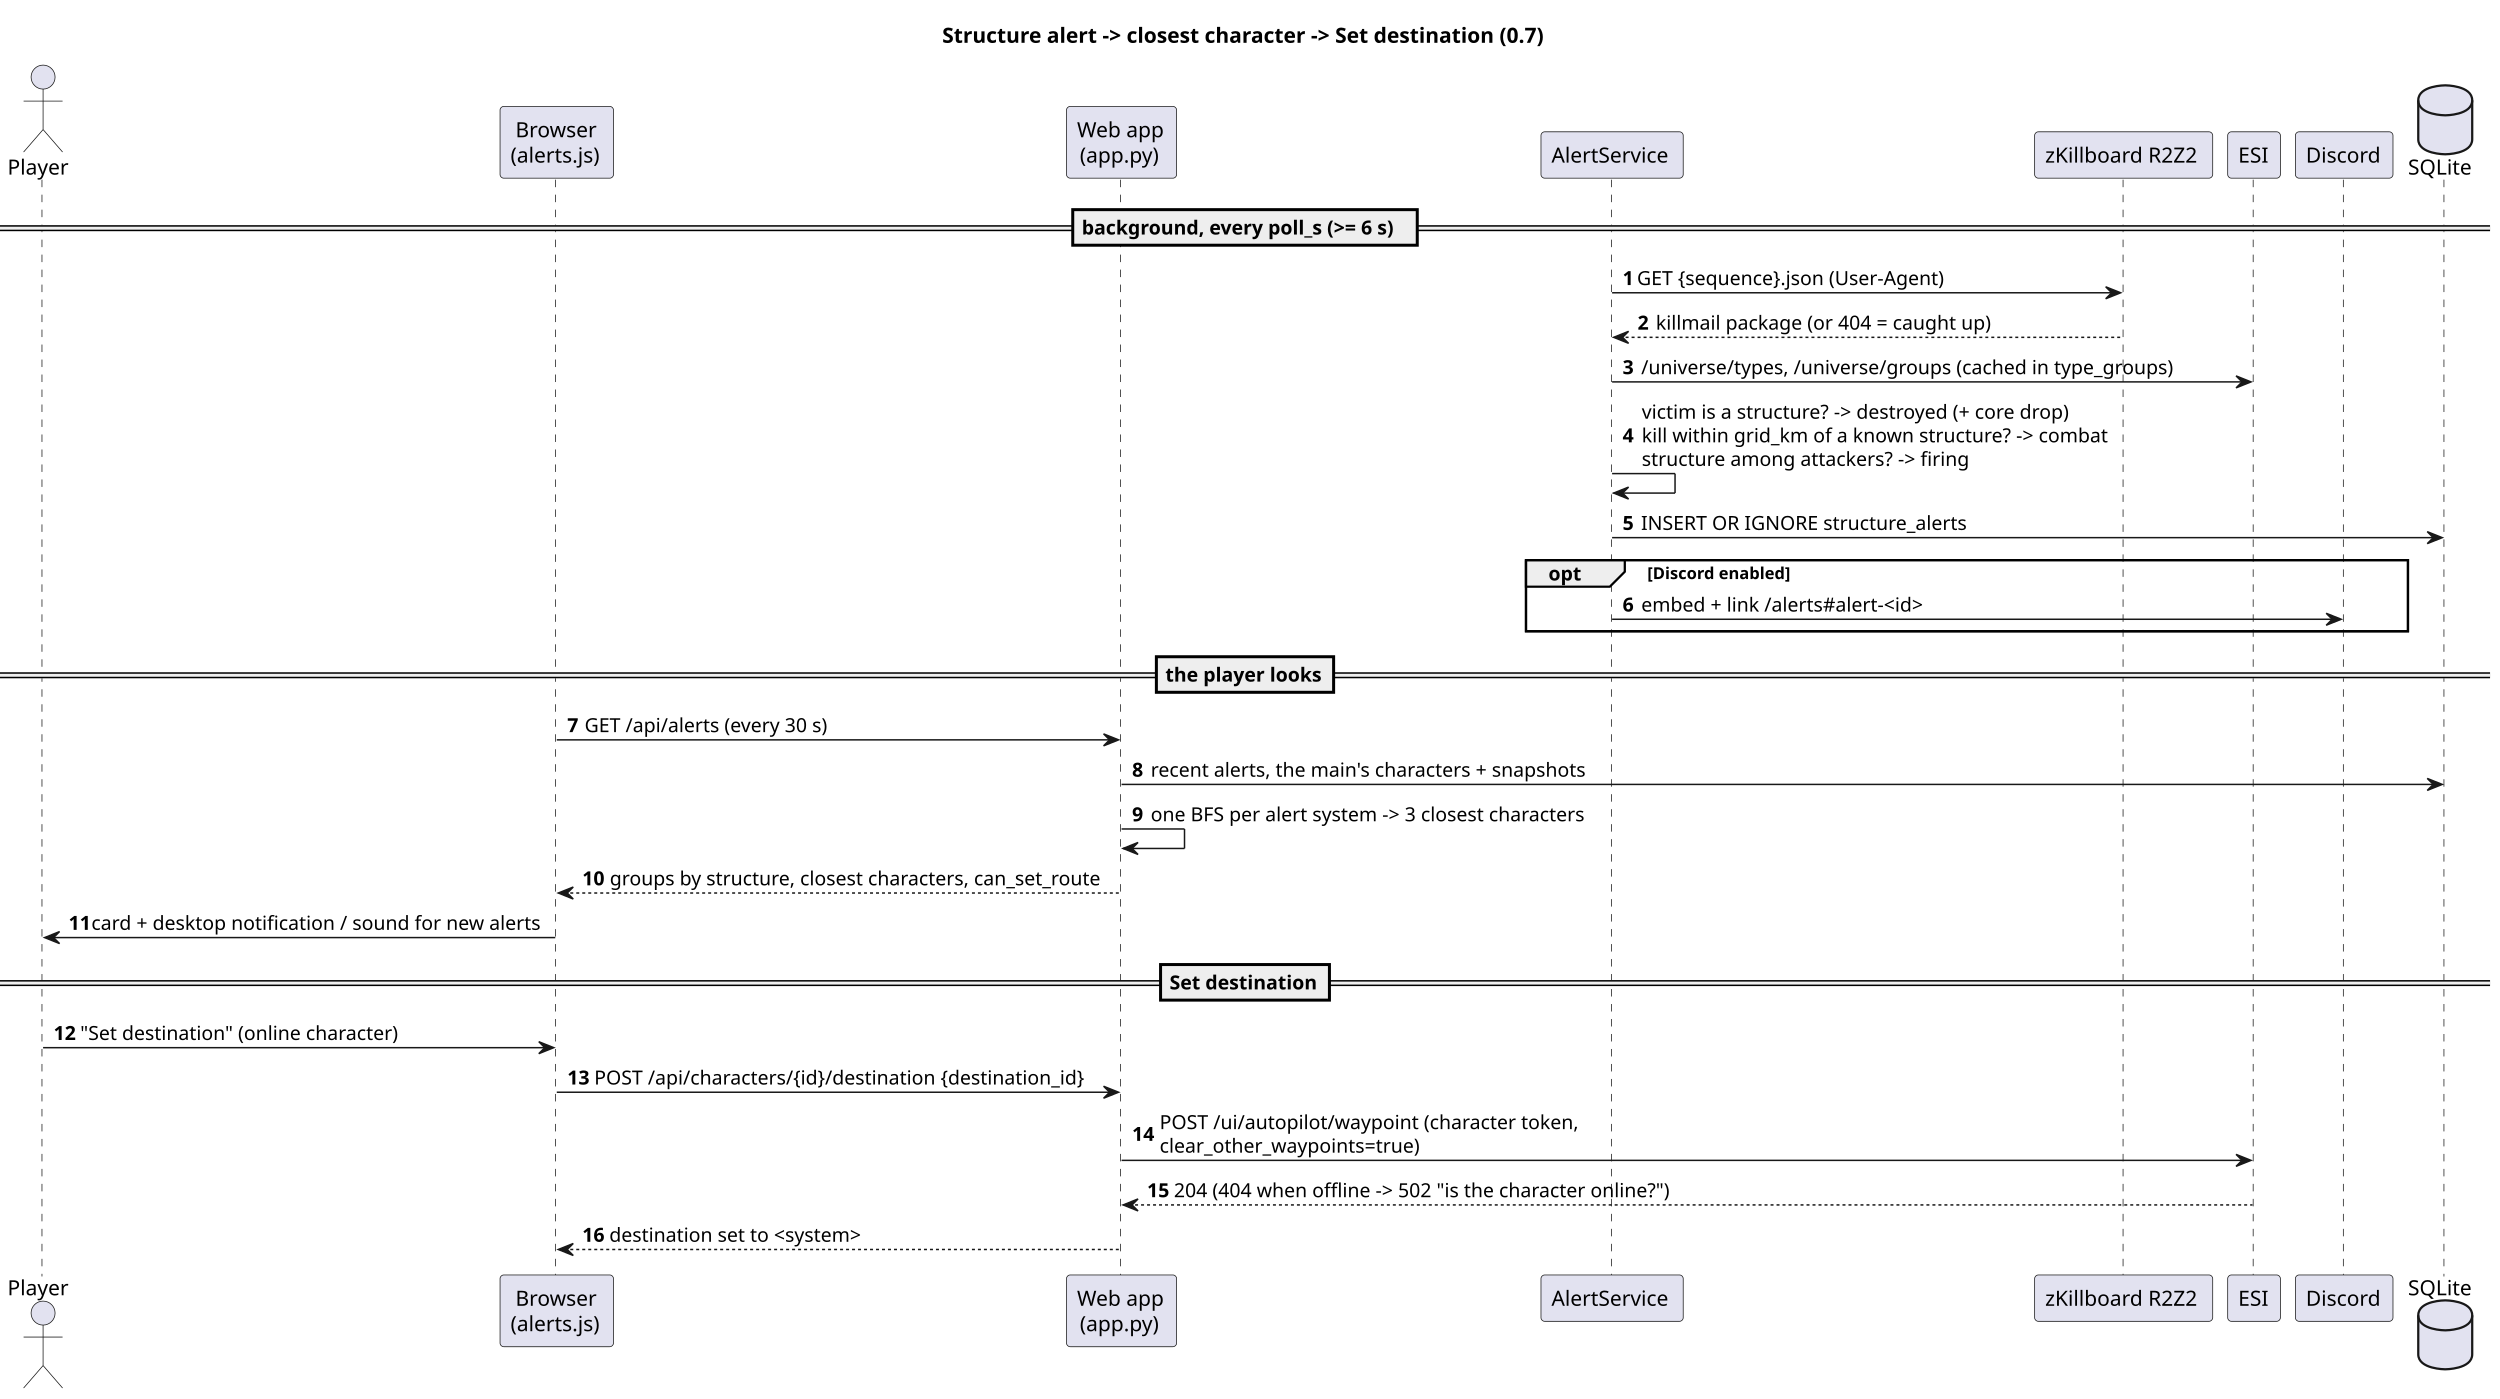
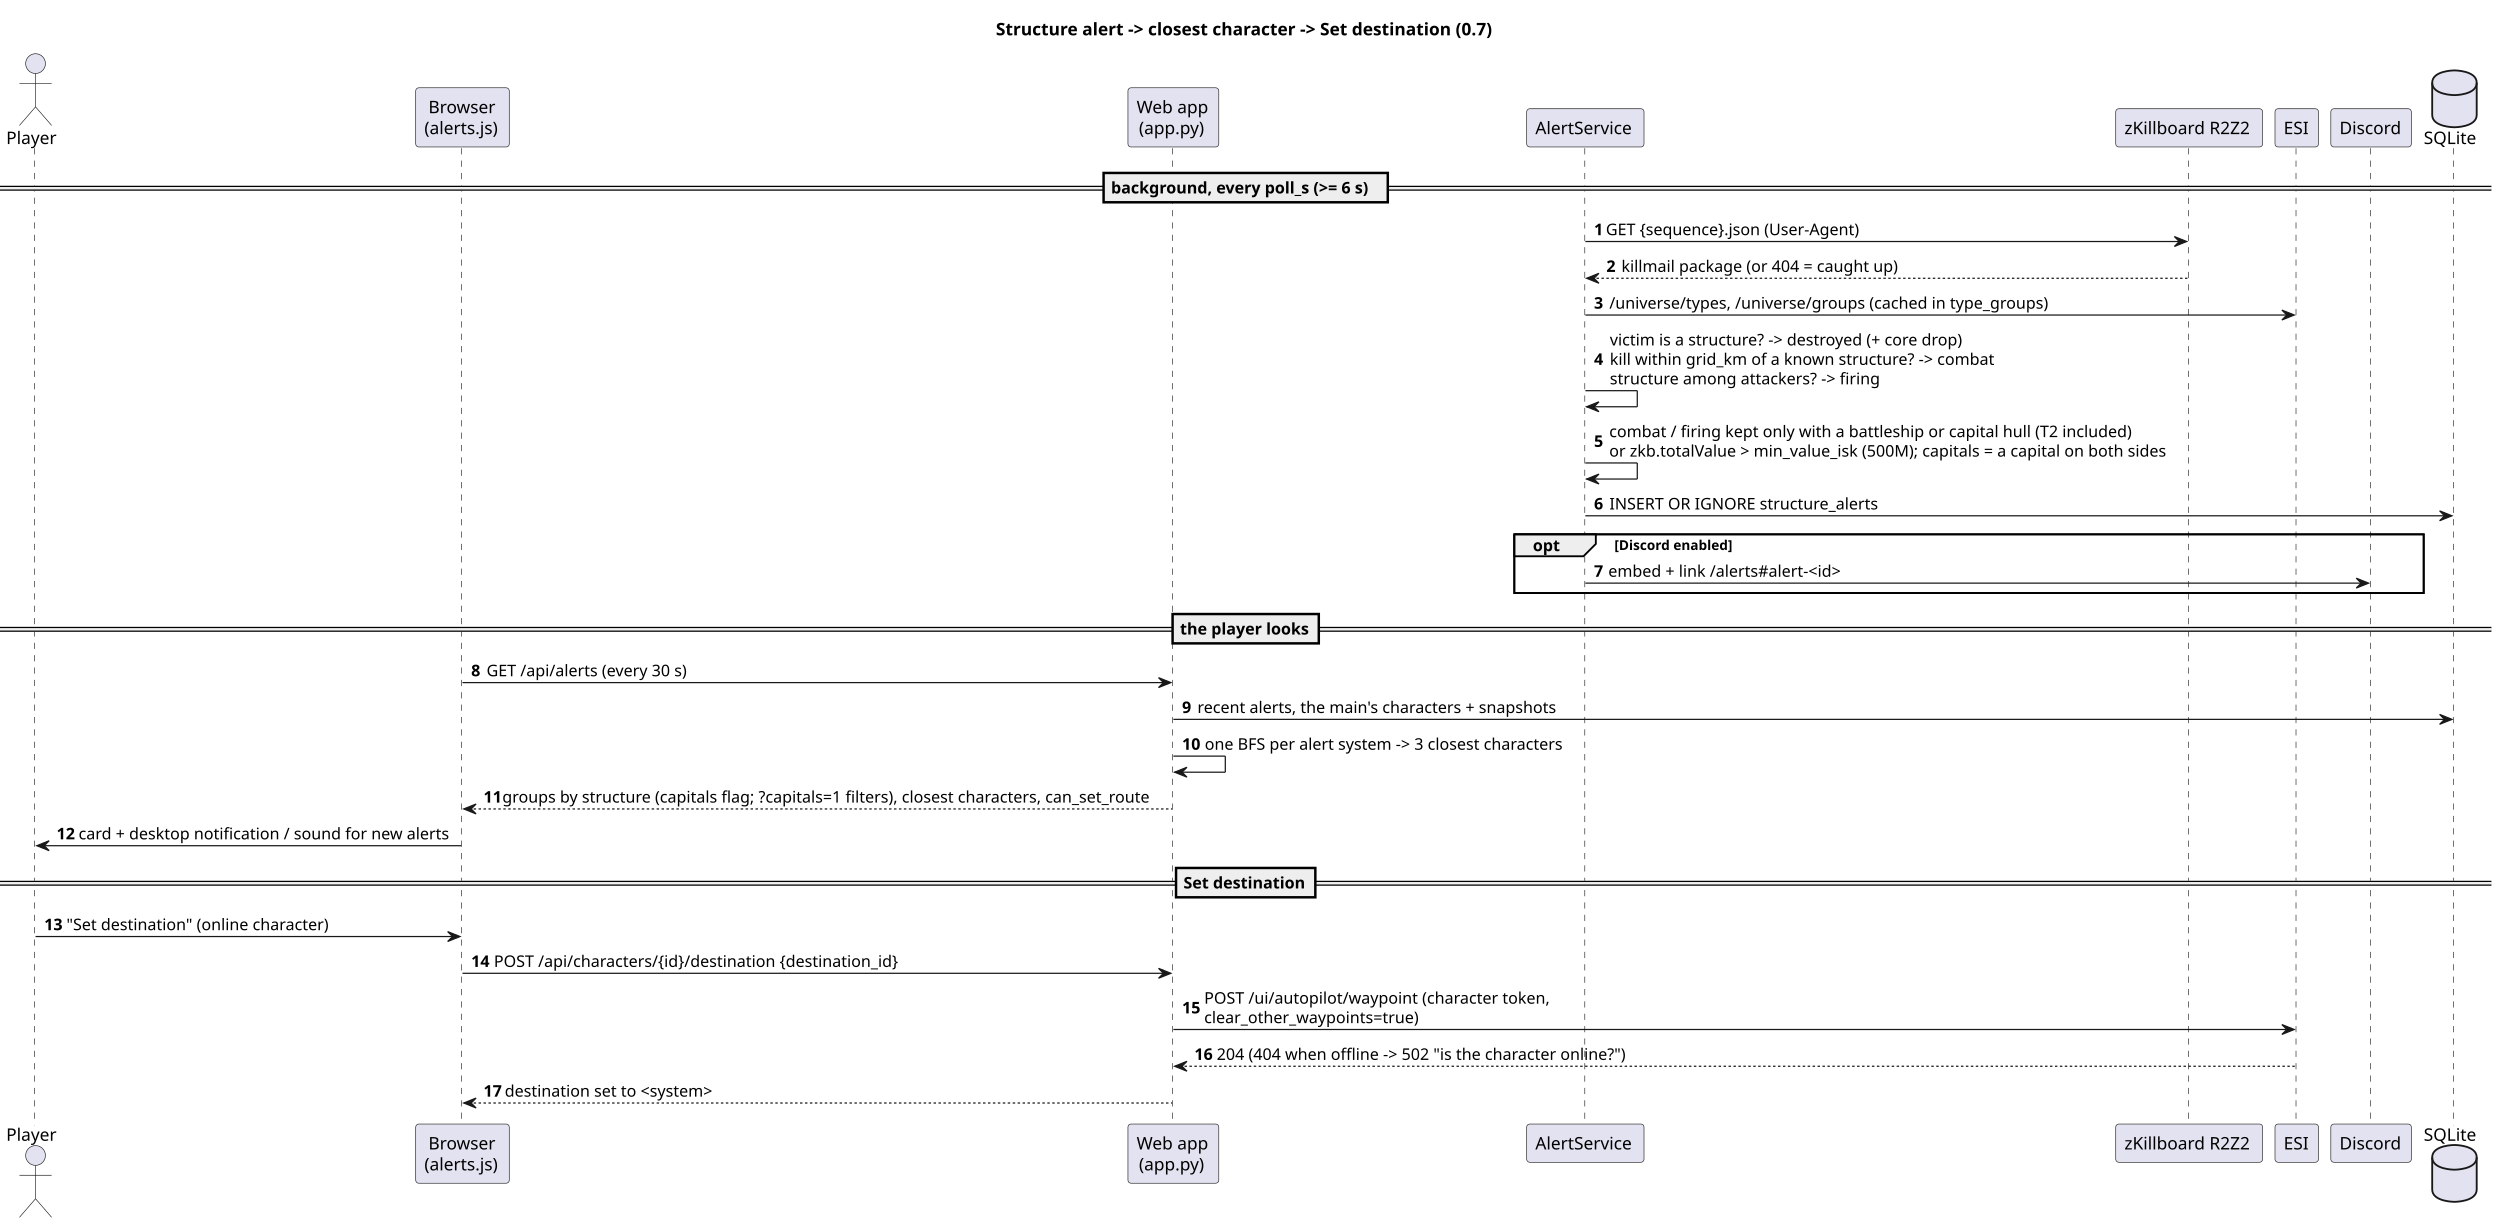
- <svg xmlns="http://www.w3.org/2000/svg" contentStyleType="text/css" height="933px" preserveAspectRatio="none" style="width:1668px;height:933px;background:#FFFFFF;" version="1.1" viewBox="0 0 1668 933" width="1668px" zoomAndPan="magnify">
+ <svg xmlns="http://www.w3.org/2000/svg" contentStyleType="text/css" height="991px" preserveAspectRatio="none" style="width:2022px;height:991px;background:#FFFFFF;" version="1.1" viewBox="0 0 2022 991" width="2022px" zoomAndPan="magnify">
  <defs />
  <g>
-     <text fill="#000000" font-family="sans-serif" font-size="14" font-weight="bold" lengthAdjust="spacing" textLength="403.067" x="628.631" y="28.562">Structure alert -&gt; closest character -&gt; Set destination (0.7)</text>
-     <rect fill="none" height="47.459" style="stroke:#000000;stroke-width:1.5;" width="588.453" x="1018.141" y="373.715" />
-     <line style="stroke:#181818;stroke-width:0.5;stroke-dasharray:5.0,5.0;" x1="28" x2="28" y1="119.879" y2="851.657" />
-     <line style="stroke:#181818;stroke-width:0.5;stroke-dasharray:5.0,5.0;" x1="370.636" x2="370.636" y1="119.879" y2="851.657" />
-     <line style="stroke:#181818;stroke-width:0.5;stroke-dasharray:5.0,5.0;" x1="747.569" x2="747.569" y1="119.879" y2="851.657" />
-     <line style="stroke:#181818;stroke-width:0.5;stroke-dasharray:5.0,5.0;" x1="1075.141" x2="1075.141" y1="119.879" y2="851.657" />
-     <line style="stroke:#181818;stroke-width:0.5;stroke-dasharray:5.0,5.0;" x1="1416.509" x2="1416.509" y1="119.879" y2="851.657" />
-     <line style="stroke:#181818;stroke-width:0.5;stroke-dasharray:5.0,5.0;" x1="1503.317" x2="1503.317" y1="119.879" y2="851.657" />
-     <line style="stroke:#181818;stroke-width:0.5;stroke-dasharray:5.0,5.0;" x1="1563.475" x2="1563.475" y1="119.879" y2="851.657" />
-     <line style="stroke:#181818;stroke-width:0.5;stroke-dasharray:5.0,5.0;" x1="1630.594" x2="1630.594" y1="119.879" y2="851.657" />
+     <text fill="#000000" font-family="sans-serif" font-size="14" font-weight="bold" lengthAdjust="spacing" textLength="403.067" x="805.48" y="28.562">Structure alert -&gt; closest character -&gt; Set destination (0.7)</text>
+     <rect fill="none" height="47.459" style="stroke:#000000;stroke-width:1.5;" width="735.509" x="1224.782" y="432.174" />
+     <line style="stroke:#181818;stroke-width:0.5;stroke-dasharray:5.0,5.0;" x1="28" x2="28" y1="119.879" y2="910.116" />
+     <line style="stroke:#181818;stroke-width:0.5;stroke-dasharray:5.0,5.0;" x1="373.22" x2="373.22" y1="119.879" y2="910.116" />
+     <line style="stroke:#181818;stroke-width:0.5;stroke-dasharray:5.0,5.0;" x1="948.282" x2="948.282" y1="119.879" y2="910.116" />
+     <line style="stroke:#181818;stroke-width:0.5;stroke-dasharray:5.0,5.0;" x1="1281.782" x2="1281.782" y1="119.879" y2="910.116" />
+     <line style="stroke:#181818;stroke-width:0.5;stroke-dasharray:5.0,5.0;" x1="1770.207" x2="1770.207" y1="119.879" y2="910.116" />
+     <line style="stroke:#181818;stroke-width:0.5;stroke-dasharray:5.0,5.0;" x1="1857.015" x2="1857.015" y1="119.879" y2="910.116" />
+     <line style="stroke:#181818;stroke-width:0.5;stroke-dasharray:5.0,5.0;" x1="1917.172" x2="1917.172" y1="119.879" y2="910.116" />
+     <line style="stroke:#181818;stroke-width:0.5;stroke-dasharray:5.0,5.0;" x1="1984.292" x2="1984.292" y1="119.879" y2="910.116" />
    <text fill="#000000" font-family="sans-serif" font-size="14" lengthAdjust="spacing" textLength="41.494" x="5" y="116.502">Player</text>
    <ellipse cx="28.747" cy="51.44" fill="#E2E2F0" rx="8" ry="8" style="stroke:#181818;stroke-width:0.5;" />
    <path d="M28.747,59.44 L28.747,86.439 M15.747,67.439 L41.747,67.439 M28.747,86.439 L15.747,101.439 M28.747,86.439 L41.747,101.439 " fill="none" style="stroke:#181818;stroke-width:0.5;" />
-     <text fill="#000000" font-family="sans-serif" font-size="14" lengthAdjust="spacing" textLength="41.494" x="5" y="864.22">Player</text>
-     <ellipse cx="28.747" cy="876.097" fill="#E2E2F0" rx="8" ry="8" style="stroke:#181818;stroke-width:0.5;" />
-     <path d="M28.747,884.097 L28.747,911.097 M15.747,892.097 L41.747,892.097 M28.747,911.097 L15.747,926.097 M28.747,911.097 L41.747,926.097 " fill="none" style="stroke:#181818;stroke-width:0.5;" />
-     <rect fill="#E2E2F0" height="47.879" rx="2.5" ry="2.5" style="stroke:#181818;stroke-width:0.5;" width="75.681" x="333.636" y="71" />
-     <text fill="#000000" font-family="sans-serif" font-size="14" lengthAdjust="spacing" textLength="55.105" x="343.924" y="91.562">Browser</text>
-     <text fill="#000000" font-family="sans-serif" font-size="14" lengthAdjust="spacing" textLength="61.681" x="340.636" y="108.502">(alerts.js)</text>
-     <rect fill="#E2E2F0" height="47.879" rx="2.5" ry="2.5" style="stroke:#181818;stroke-width:0.5;" width="75.681" x="333.636" y="850.657" />
-     <text fill="#000000" font-family="sans-serif" font-size="14" lengthAdjust="spacing" textLength="55.105" x="343.924" y="871.22">Browser</text>
-     <text fill="#000000" font-family="sans-serif" font-size="14" lengthAdjust="spacing" textLength="61.681" x="340.636" y="888.159">(alerts.js)</text>
-     <rect fill="#E2E2F0" height="47.879" rx="2.5" ry="2.5" style="stroke:#181818;stroke-width:0.5;" width="73.473" x="711.569" y="71" />
-     <text fill="#000000" font-family="sans-serif" font-size="14" lengthAdjust="spacing" textLength="59.473" x="718.569" y="91.562">Web app</text>
-     <text fill="#000000" font-family="sans-serif" font-size="14" lengthAdjust="spacing" textLength="55.692" x="720.46" y="108.502">(app.py)</text>
-     <rect fill="#E2E2F0" height="47.879" rx="2.5" ry="2.5" style="stroke:#181818;stroke-width:0.5;" width="73.473" x="711.569" y="850.657" />
-     <text fill="#000000" font-family="sans-serif" font-size="14" lengthAdjust="spacing" textLength="59.473" x="718.569" y="871.22">Web app</text>
-     <text fill="#000000" font-family="sans-serif" font-size="14" lengthAdjust="spacing" textLength="55.692" x="720.46" y="888.159">(app.py)</text>
-     <rect fill="#E2E2F0" height="30.939" rx="2.5" ry="2.5" style="stroke:#181818;stroke-width:0.5;" width="94.897" x="1028.141" y="87.939" />
-     <text fill="#000000" font-family="sans-serif" font-size="14" lengthAdjust="spacing" textLength="80.897" x="1035.141" y="108.502">AlertService</text>
-     <rect fill="#E2E2F0" height="30.939" rx="2.5" ry="2.5" style="stroke:#181818;stroke-width:0.5;" width="94.897" x="1028.141" y="850.657" />
-     <text fill="#000000" font-family="sans-serif" font-size="14" lengthAdjust="spacing" textLength="80.897" x="1035.141" y="871.22">AlertService</text>
-     <rect fill="#E2E2F0" height="30.939" rx="2.5" ry="2.5" style="stroke:#181818;stroke-width:0.5;" width="118.809" x="1357.509" y="87.939" />
-     <text fill="#000000" font-family="sans-serif" font-size="14" lengthAdjust="spacing" textLength="104.809" x="1364.509" y="108.502">zKillboard R2Z2</text>
-     <rect fill="#E2E2F0" height="30.939" rx="2.5" ry="2.5" style="stroke:#181818;stroke-width:0.5;" width="118.809" x="1357.509" y="850.657" />
-     <text fill="#000000" font-family="sans-serif" font-size="14" lengthAdjust="spacing" textLength="104.809" x="1364.509" y="871.22">zKillboard R2Z2</text>
-     <rect fill="#E2E2F0" height="30.939" rx="2.5" ry="2.5" style="stroke:#181818;stroke-width:0.5;" width="35.157" x="1486.317" y="87.939" />
-     <text fill="#000000" font-family="sans-serif" font-size="14" lengthAdjust="spacing" textLength="21.157" x="1493.317" y="108.502">ESI</text>
-     <rect fill="#E2E2F0" height="30.939" rx="2.5" ry="2.5" style="stroke:#181818;stroke-width:0.5;" width="35.157" x="1486.317" y="850.657" />
-     <text fill="#000000" font-family="sans-serif" font-size="14" lengthAdjust="spacing" textLength="21.157" x="1493.317" y="871.22">ESI</text>
-     <rect fill="#E2E2F0" height="30.939" rx="2.5" ry="2.5" style="stroke:#181818;stroke-width:0.5;" width="65.119" x="1531.475" y="87.939" />
-     <text fill="#000000" font-family="sans-serif" font-size="14" lengthAdjust="spacing" textLength="51.119" x="1538.475" y="108.502">Discord</text>
-     <rect fill="#E2E2F0" height="30.939" rx="2.5" ry="2.5" style="stroke:#181818;stroke-width:0.5;" width="65.119" x="1531.475" y="850.657" />
-     <text fill="#000000" font-family="sans-serif" font-size="14" lengthAdjust="spacing" textLength="51.119" x="1538.475" y="871.22">Discord</text>
-     <text fill="#000000" font-family="sans-serif" font-size="14" lengthAdjust="spacing" textLength="43.736" x="1606.594" y="116.502">SQLite</text>
-     <path d="M1613.462,66.939 C1613.462,56.94 1631.462,56.94 1631.462,56.94 C1631.462,56.94 1649.462,56.94 1649.462,66.939 L1649.462,92.939 C1649.462,102.939 1631.462,102.939 1631.462,102.939 C1631.462,102.939 1613.462,102.939 1613.462,92.939 L1613.462,66.939 " fill="#E2E2F0" style="stroke:#181818;stroke-width:1.5;" />
-     <path d="M1613.462,66.939 C1613.462,76.939 1631.462,76.939 1631.462,76.939 C1631.462,76.939 1649.462,76.939 1649.462,66.939 " fill="none" style="stroke:#181818;stroke-width:1.5;" />
-     <text fill="#000000" font-family="sans-serif" font-size="14" lengthAdjust="spacing" textLength="43.736" x="1606.594" y="864.22">SQLite</text>
-     <path d="M1613.462,877.597 C1613.462,867.597 1631.462,867.597 1631.462,867.597 C1631.462,867.597 1649.462,867.597 1649.462,877.597 L1649.462,903.597 C1649.462,913.597 1631.462,913.597 1631.462,913.597 C1631.462,913.597 1613.462,913.597 1613.462,903.597 L1613.462,877.597 " fill="#E2E2F0" style="stroke:#181818;stroke-width:1.5;" />
-     <path d="M1613.462,877.597 C1613.462,887.597 1631.462,887.597 1631.462,887.597 C1631.462,887.597 1649.462,887.597 1649.462,877.597 " fill="none" style="stroke:#181818;stroke-width:1.5;" />
-     <rect fill="#EEEEEE" height="3" style="stroke:#EEEEEE;stroke-width:1.0;" width="1661.33" x="0" y="150.744" />
-     <line style="stroke:#000000;stroke-width:1.0;" x1="0" x2="1661.33" y1="150.744" y2="150.744" />
-     <line style="stroke:#000000;stroke-width:1.0;" x1="0" x2="1661.33" y1="153.744" y2="153.744" />
-     <rect fill="#EEEEEE" height="23.73" style="stroke:#000000;stroke-width:2.0;" width="229.865" x="715.733" y="139.879" />
-     <text fill="#000000" font-family="sans-serif" font-size="13" font-weight="bold" lengthAdjust="spacing" textLength="212.786" x="721.733" y="156.473">background, every poll_s (&gt;= 6 s)</text>
-     <polygon fill="#181818" points="1404.913,191.338,1414.913,195.338,1404.913,199.338,1408.913,195.338" style="stroke:#181818;stroke-width:1.0;" />
-     <line style="stroke:#181818;stroke-width:1.0;" x1="1075.589" x2="1410.913" y1="195.338" y2="195.338" />
-     <text fill="#000000" font-family="sans-serif" font-size="13" font-weight="bold" lengthAdjust="spacing" textLength="5.605" x="1082.589" y="190.202">1</text>
-     <text fill="#000000" font-family="sans-serif" font-size="13" lengthAdjust="spacing" textLength="214.811" x="1092.194" y="190.202">GET {sequence}.json (User-Agent)</text>
-     <polygon fill="#181818" points="1086.589,221.067,1076.589,225.067,1086.589,229.067,1082.589,225.067" style="stroke:#181818;stroke-width:1.0;" />
-     <line style="stroke:#181818;stroke-width:1.0;stroke-dasharray:2.0,2.0;" x1="1080.589" x2="1415.913" y1="225.067" y2="225.067" />
-     <text fill="#000000" font-family="sans-serif" font-size="13" font-weight="bold" lengthAdjust="spacing" textLength="8.188" x="1092.589" y="219.932">2</text>
-     <text fill="#000000" font-family="sans-serif" font-size="13" lengthAdjust="spacing" textLength="229.918" x="1104.777" y="219.932">killmail package (or 404 = caught up)</text>
-     <polygon fill="#181818" points="1491.896,250.797,1501.896,254.797,1491.896,258.797,1495.896,254.797" style="stroke:#181818;stroke-width:1.0;" />
-     <line style="stroke:#181818;stroke-width:1.0;" x1="1075.589" x2="1497.896" y1="254.797" y2="254.797" />
-     <text fill="#000000" font-family="sans-serif" font-size="13" font-weight="bold" lengthAdjust="spacing" textLength="8.392" x="1082.589" y="249.661">3</text>
-     <text fill="#000000" font-family="sans-serif" font-size="13" lengthAdjust="spacing" textLength="361.601" x="1094.98" y="249.661">/universe/types, /universe/groups (cached in type_groups)</text>
-     <line style="stroke:#181818;stroke-width:1.0;" x1="1075.589" x2="1117.589" y1="315.985" y2="315.985" />
-     <line style="stroke:#181818;stroke-width:1.0;" x1="1117.589" x2="1117.589" y1="315.985" y2="328.985" />
-     <line style="stroke:#181818;stroke-width:1.0;" x1="1076.589" x2="1117.589" y1="328.985" y2="328.985" />
-     <polygon fill="#181818" points="1086.589,324.985,1076.589,328.985,1086.589,332.985,1082.589,328.985" style="stroke:#181818;stroke-width:1.0;" />
-     <text fill="#000000" font-family="sans-serif" font-size="13" font-weight="bold" lengthAdjust="spacing" textLength="8.791" x="1082.589" y="295.12">4</text>
-     <text fill="#000000" font-family="sans-serif" font-size="13" lengthAdjust="spacing" textLength="296.569" x="1095.38" y="279.391">victim is a structure? -&gt; destroyed (+ core drop)</text>
-     <text fill="#000000" font-family="sans-serif" font-size="13" lengthAdjust="spacing" textLength="314.533" x="1095.38" y="295.12">kill within grid_km of a known structure? -&gt; combat</text>
-     <text fill="#000000" font-family="sans-serif" font-size="13" lengthAdjust="spacing" textLength="222.181" x="1095.38" y="310.85">structure among attackers? -&gt; firing</text>
-     <polygon fill="#181818" points="1619.462,354.715,1629.462,358.715,1619.462,362.715,1623.462,358.715" style="stroke:#181818;stroke-width:1.0;" />
-     <line style="stroke:#181818;stroke-width:1.0;" x1="1075.589" x2="1625.462" y1="358.715" y2="358.715" />
-     <text fill="#000000" font-family="sans-serif" font-size="13" font-weight="bold" lengthAdjust="spacing" textLength="8.309" x="1082.589" y="353.579">5</text>
-     <text fill="#000000" font-family="sans-serif" font-size="13" lengthAdjust="spacing" textLength="220.08" x="1094.898" y="353.579">INSERT OR IGNORE structure_alerts</text>
-     <path d="M1018.141,373.715 L1084.069,373.715 L1084.069,381.444 L1074.069,391.444 L1018.141,391.444 L1018.141,373.715 " fill="#EEEEEE" style="stroke:#000000;stroke-width:1.5;" />
-     <rect fill="none" height="47.459" style="stroke:#000000;stroke-width:1.5;" width="588.453" x="1018.141" y="373.715" />
-     <text fill="#000000" font-family="sans-serif" font-size="13" font-weight="bold" lengthAdjust="spacing" textLength="20.928" x="1033.141" y="387.309">opt</text>
-     <text fill="#000000" font-family="sans-serif" font-size="11" font-weight="bold" lengthAdjust="spacing" textLength="95.804" x="1099.069" y="386.371">[Discord enabled]</text>
-     <polygon fill="#181818" points="1552.034,409.174,1562.034,413.174,1552.034,417.174,1556.034,413.174" style="stroke:#181818;stroke-width:1.0;" />
-     <line style="stroke:#181818;stroke-width:1.0;" x1="1075.589" x2="1558.034" y1="413.174" y2="413.174" />
-     <text fill="#000000" font-family="sans-serif" font-size="13" font-weight="bold" lengthAdjust="spacing" textLength="8.442" x="1082.589" y="408.038">6</text>
-     <text fill="#000000" font-family="sans-serif" font-size="13" lengthAdjust="spacing" textLength="191.566" x="1095.031" y="408.038">embed + link /alerts#alert-&lt;id&gt;</text>
-     <rect fill="#EEEEEE" height="3" style="stroke:#EEEEEE;stroke-width:1.0;" width="1661.33" x="0" y="449.039" />
-     <line style="stroke:#000000;stroke-width:1.0;" x1="0" x2="1661.33" y1="449.039" y2="449.039" />
-     <line style="stroke:#000000;stroke-width:1.0;" x1="0" x2="1661.33" y1="452.039" y2="452.039" />
-     <rect fill="#EEEEEE" height="23.73" style="stroke:#000000;stroke-width:2.0;" width="118.254" x="771.538" y="438.174" />
-     <text fill="#000000" font-family="sans-serif" font-size="13" font-weight="bold" lengthAdjust="spacing" textLength="101.175" x="777.538" y="454.768">the player looks</text>
-     <polygon fill="#181818" points="736.306,489.633,746.306,493.633,736.306,497.633,740.306,493.633" style="stroke:#181818;stroke-width:1.0;" />
-     <line style="stroke:#181818;stroke-width:1.0;" x1="371.477" x2="742.306" y1="493.633" y2="493.633" />
-     <text fill="#000000" font-family="sans-serif" font-size="13" font-weight="bold" lengthAdjust="spacing" textLength="7.56" x="378.477" y="488.497">7</text>
-     <text fill="#000000" font-family="sans-serif" font-size="13" lengthAdjust="spacing" textLength="169.584" x="390.037" y="488.497">GET /api/alerts (every 30 s)</text>
-     <polygon fill="#181818" points="1619.462,519.362,1629.462,523.362,1619.462,527.362,1623.462,523.362" style="stroke:#181818;stroke-width:1.0;" />
-     <line style="stroke:#181818;stroke-width:1.0;" x1="748.306" x2="1625.462" y1="523.362" y2="523.362" />
-     <text fill="#000000" font-family="sans-serif" font-size="13" font-weight="bold" lengthAdjust="spacing" textLength="8.461" x="755.306" y="518.227">8</text>
-     <text fill="#000000" font-family="sans-serif" font-size="13" lengthAdjust="spacing" textLength="296.41" x="767.767" y="518.227">recent alerts, the main's characters + snapshots</text>
-     <line style="stroke:#181818;stroke-width:1.0;" x1="748.306" x2="790.306" y1="553.092" y2="553.092" />
-     <line style="stroke:#181818;stroke-width:1.0;" x1="790.306" x2="790.306" y1="553.092" y2="566.092" />
-     <line style="stroke:#181818;stroke-width:1.0;" x1="749.306" x2="790.306" y1="566.092" y2="566.092" />
-     <polygon fill="#181818" points="759.306,562.092,749.306,566.092,759.306,570.092,755.306,566.092" style="stroke:#181818;stroke-width:1.0;" />
-     <text fill="#000000" font-family="sans-serif" font-size="13" font-weight="bold" lengthAdjust="spacing" textLength="8.442" x="755.306" y="547.956">9</text>
-     <text fill="#000000" font-family="sans-serif" font-size="13" lengthAdjust="spacing" textLength="300.841" x="767.748" y="547.956">one BFS per alert system -&gt; 3 closest characters</text>
-     <polygon fill="#181818" points="382.477,591.821,372.477,595.821,382.477,599.821,378.477,595.821" style="stroke:#181818;stroke-width:1.0;" />
-     <line style="stroke:#181818;stroke-width:1.0;stroke-dasharray:2.0,2.0;" x1="376.477" x2="747.306" y1="595.821" y2="595.821" />
-     <text fill="#000000" font-family="sans-serif" font-size="13" font-weight="bold" lengthAdjust="spacing" textLength="14.371" x="388.477" y="590.686">10</text>
-     <text fill="#000000" font-family="sans-serif" font-size="13" lengthAdjust="spacing" textLength="334.458" x="406.848" y="590.686">groups by structure, closest characters, can_set_route</text>
-     <polygon fill="#181818" points="39.747,621.551,29.747,625.551,39.747,629.551,35.747,625.551" style="stroke:#181818;stroke-width:1.0;" />
-     <line style="stroke:#181818;stroke-width:1.0;" x1="33.747" x2="370.477" y1="625.551" y2="625.551" />
-     <text fill="#000000" font-family="sans-serif" font-size="13" font-weight="bold" lengthAdjust="spacing" textLength="11.21" x="45.747" y="620.415">11</text>
-     <text fill="#000000" font-family="sans-serif" font-size="13" lengthAdjust="spacing" textLength="303.519" x="60.957" y="620.415">card + desktop notification / sound for new alerts</text>
-     <rect fill="#EEEEEE" height="3" style="stroke:#EEEEEE;stroke-width:1.0;" width="1661.33" x="0" y="654.415" />
-     <line style="stroke:#000000;stroke-width:1.0;" x1="0" x2="1661.33" y1="654.415" y2="654.415" />
-     <line style="stroke:#000000;stroke-width:1.0;" x1="0" x2="1661.33" y1="657.415" y2="657.415" />
-     <rect fill="#EEEEEE" height="23.73" style="stroke:#000000;stroke-width:2.0;" width="112.668" x="774.331" y="643.551" />
-     <text fill="#000000" font-family="sans-serif" font-size="13" font-weight="bold" lengthAdjust="spacing" textLength="95.589" x="780.331" y="660.144">Set destination</text>
-     <polygon fill="#181818" points="359.477,695.01,369.477,699.01,359.477,703.01,363.477,699.01" style="stroke:#181818;stroke-width:1.0;" />
-     <line style="stroke:#181818;stroke-width:1.0;" x1="28.747" x2="365.477" y1="699.01" y2="699.01" />
-     <text fill="#000000" font-family="sans-serif" font-size="13" font-weight="bold" lengthAdjust="spacing" textLength="13.793" x="35.747" y="693.874">12</text>
-     <text fill="#000000" font-family="sans-serif" font-size="13" lengthAdjust="spacing" textLength="216.189" x="53.541" y="693.874">"Set destination" (online character)</text>
-     <polygon fill="#181818" points="736.306,724.739,746.306,728.739,736.306,732.739,740.306,728.739" style="stroke:#181818;stroke-width:1.0;" />
-     <line style="stroke:#181818;stroke-width:1.0;" x1="371.477" x2="742.306" y1="728.739" y2="728.739" />
-     <text fill="#000000" font-family="sans-serif" font-size="13" font-weight="bold" lengthAdjust="spacing" textLength="13.997" x="378.477" y="723.604">13</text>
-     <text fill="#000000" font-family="sans-serif" font-size="13" lengthAdjust="spacing" textLength="330.688" x="396.473" y="723.604">POST /api/characters/{id}/destination {destination_id}</text>
-     <polygon fill="#181818" points="1491.896,770.198,1501.896,774.198,1491.896,778.198,1495.896,774.198" style="stroke:#181818;stroke-width:1.0;" />
-     <line style="stroke:#181818;stroke-width:1.0;" x1="748.306" x2="1497.896" y1="774.198" y2="774.198" />
-     <text fill="#000000" font-family="sans-serif" font-size="13" font-weight="bold" lengthAdjust="spacing" textLength="14.396" x="755.306" y="761.198">14</text>
-     <text fill="#000000" font-family="sans-serif" font-size="13" lengthAdjust="spacing" textLength="281.944" x="773.702" y="753.333">POST /ui/autopilot/waypoint (character token,</text>
-     <text fill="#000000" font-family="sans-serif" font-size="13" lengthAdjust="spacing" textLength="175.113" x="773.702" y="769.062">clear_other_waypoints=true)</text>
-     <polygon fill="#181818" points="759.306,799.928,749.306,803.928,759.306,807.928,755.306,803.928" style="stroke:#181818;stroke-width:1.0;" />
-     <line style="stroke:#181818;stroke-width:1.0;stroke-dasharray:2.0,2.0;" x1="753.306" x2="1502.896" y1="803.928" y2="803.928" />
-     <text fill="#000000" font-family="sans-serif" font-size="13" font-weight="bold" lengthAdjust="spacing" textLength="13.914" x="765.306" y="798.792">15</text>
-     <text fill="#000000" font-family="sans-serif" font-size="13" lengthAdjust="spacing" textLength="347.166" x="783.22" y="798.792">204 (404 when offline -&gt; 502 "is the character online?")</text>
-     <polygon fill="#181818" points="382.477,829.657,372.477,833.657,382.477,837.657,378.477,833.657" style="stroke:#181818;stroke-width:1.0;" />
-     <line style="stroke:#181818;stroke-width:1.0;stroke-dasharray:2.0,2.0;" x1="376.477" x2="747.306" y1="833.657" y2="833.657" />
-     <text fill="#000000" font-family="sans-serif" font-size="13" font-weight="bold" lengthAdjust="spacing" textLength="14.047" x="388.477" y="828.521">16</text>
-     <text fill="#000000" font-family="sans-serif" font-size="13" lengthAdjust="spacing" textLength="170.822" x="406.524" y="828.521">destination set to &lt;system&gt;</text>
+     <text fill="#000000" font-family="sans-serif" font-size="14" lengthAdjust="spacing" textLength="41.494" x="5" y="922.679">Player</text>
+     <ellipse cx="28.747" cy="934.556" fill="#E2E2F0" rx="8" ry="8" style="stroke:#181818;stroke-width:0.5;" />
+     <path d="M28.747,942.556 L28.747,969.556 M15.747,950.556 L41.747,950.556 M28.747,969.556 L15.747,984.556 M28.747,969.556 L41.747,984.556 " fill="none" style="stroke:#181818;stroke-width:0.5;" />
+     <rect fill="#E2E2F0" height="47.879" rx="2.5" ry="2.5" style="stroke:#181818;stroke-width:0.5;" width="75.681" x="336.22" y="71" />
+     <text fill="#000000" font-family="sans-serif" font-size="14" lengthAdjust="spacing" textLength="55.105" x="346.508" y="91.562">Browser</text>
+     <text fill="#000000" font-family="sans-serif" font-size="14" lengthAdjust="spacing" textLength="61.681" x="343.22" y="108.502">(alerts.js)</text>
+     <rect fill="#E2E2F0" height="47.879" rx="2.5" ry="2.5" style="stroke:#181818;stroke-width:0.5;" width="75.681" x="336.22" y="909.116" />
+     <text fill="#000000" font-family="sans-serif" font-size="14" lengthAdjust="spacing" textLength="55.105" x="346.508" y="929.679">Browser</text>
+     <text fill="#000000" font-family="sans-serif" font-size="14" lengthAdjust="spacing" textLength="61.681" x="343.22" y="946.618">(alerts.js)</text>
+     <rect fill="#E2E2F0" height="47.879" rx="2.5" ry="2.5" style="stroke:#181818;stroke-width:0.5;" width="73.473" x="912.282" y="71" />
+     <text fill="#000000" font-family="sans-serif" font-size="14" lengthAdjust="spacing" textLength="59.473" x="919.282" y="91.562">Web app</text>
+     <text fill="#000000" font-family="sans-serif" font-size="14" lengthAdjust="spacing" textLength="55.692" x="921.172" y="108.502">(app.py)</text>
+     <rect fill="#E2E2F0" height="47.879" rx="2.5" ry="2.5" style="stroke:#181818;stroke-width:0.5;" width="73.473" x="912.282" y="909.116" />
+     <text fill="#000000" font-family="sans-serif" font-size="14" lengthAdjust="spacing" textLength="59.473" x="919.282" y="929.679">Web app</text>
+     <text fill="#000000" font-family="sans-serif" font-size="14" lengthAdjust="spacing" textLength="55.692" x="921.172" y="946.618">(app.py)</text>
+     <rect fill="#E2E2F0" height="30.939" rx="2.5" ry="2.5" style="stroke:#181818;stroke-width:0.5;" width="94.897" x="1234.782" y="87.939" />
+     <text fill="#000000" font-family="sans-serif" font-size="14" lengthAdjust="spacing" textLength="80.897" x="1241.782" y="108.502">AlertService</text>
+     <rect fill="#E2E2F0" height="30.939" rx="2.5" ry="2.5" style="stroke:#181818;stroke-width:0.5;" width="94.897" x="1234.782" y="909.116" />
+     <text fill="#000000" font-family="sans-serif" font-size="14" lengthAdjust="spacing" textLength="80.897" x="1241.782" y="929.679">AlertService</text>
+     <rect fill="#E2E2F0" height="30.939" rx="2.5" ry="2.5" style="stroke:#181818;stroke-width:0.5;" width="118.809" x="1711.207" y="87.939" />
+     <text fill="#000000" font-family="sans-serif" font-size="14" lengthAdjust="spacing" textLength="104.809" x="1718.207" y="108.502">zKillboard R2Z2</text>
+     <rect fill="#E2E2F0" height="30.939" rx="2.5" ry="2.5" style="stroke:#181818;stroke-width:0.5;" width="118.809" x="1711.207" y="909.116" />
+     <text fill="#000000" font-family="sans-serif" font-size="14" lengthAdjust="spacing" textLength="104.809" x="1718.207" y="929.679">zKillboard R2Z2</text>
+     <rect fill="#E2E2F0" height="30.939" rx="2.5" ry="2.5" style="stroke:#181818;stroke-width:0.5;" width="35.157" x="1840.015" y="87.939" />
+     <text fill="#000000" font-family="sans-serif" font-size="14" lengthAdjust="spacing" textLength="21.157" x="1847.015" y="108.502">ESI</text>
+     <rect fill="#E2E2F0" height="30.939" rx="2.5" ry="2.5" style="stroke:#181818;stroke-width:0.5;" width="35.157" x="1840.015" y="909.116" />
+     <text fill="#000000" font-family="sans-serif" font-size="14" lengthAdjust="spacing" textLength="21.157" x="1847.015" y="929.679">ESI</text>
+     <rect fill="#E2E2F0" height="30.939" rx="2.5" ry="2.5" style="stroke:#181818;stroke-width:0.5;" width="65.119" x="1885.172" y="87.939" />
+     <text fill="#000000" font-family="sans-serif" font-size="14" lengthAdjust="spacing" textLength="51.119" x="1892.172" y="108.502">Discord</text>
+     <rect fill="#E2E2F0" height="30.939" rx="2.5" ry="2.5" style="stroke:#181818;stroke-width:0.5;" width="65.119" x="1885.172" y="909.116" />
+     <text fill="#000000" font-family="sans-serif" font-size="14" lengthAdjust="spacing" textLength="51.119" x="1892.172" y="929.679">Discord</text>
+     <text fill="#000000" font-family="sans-serif" font-size="14" lengthAdjust="spacing" textLength="43.736" x="1960.292" y="116.502">SQLite</text>
+     <path d="M1967.16,66.939 C1967.16,56.94 1985.16,56.94 1985.16,56.94 C1985.16,56.94 2003.16,56.94 2003.16,66.939 L2003.16,92.939 C2003.16,102.939 1985.16,102.939 1985.16,102.939 C1985.16,102.939 1967.16,102.939 1967.16,92.939 L1967.16,66.939 " fill="#E2E2F0" style="stroke:#181818;stroke-width:1.5;" />
+     <path d="M1967.16,66.939 C1967.16,76.939 1985.16,76.939 1985.16,76.939 C1985.16,76.939 2003.16,76.939 2003.16,66.939 " fill="none" style="stroke:#181818;stroke-width:1.5;" />
+     <text fill="#000000" font-family="sans-serif" font-size="14" lengthAdjust="spacing" textLength="43.736" x="1960.292" y="922.679">SQLite</text>
+     <path d="M1967.16,936.056 C1967.16,926.056 1985.16,926.056 1985.16,926.056 C1985.16,926.056 2003.16,926.056 2003.16,936.056 L2003.16,962.056 C2003.16,972.056 1985.16,972.056 1985.16,972.056 C1985.16,972.056 1967.16,972.056 1967.16,962.056 L1967.16,936.056 " fill="#E2E2F0" style="stroke:#181818;stroke-width:1.5;" />
+     <path d="M1967.16,936.056 C1967.16,946.056 1985.16,946.056 1985.16,946.056 C1985.16,946.056 2003.16,946.056 2003.16,936.056 " fill="none" style="stroke:#181818;stroke-width:1.5;" />
+     <rect fill="#EEEEEE" height="3" style="stroke:#EEEEEE;stroke-width:1.0;" width="2015.028" x="0" y="150.744" />
+     <line style="stroke:#000000;stroke-width:1.0;" x1="0" x2="2015.028" y1="150.744" y2="150.744" />
+     <line style="stroke:#000000;stroke-width:1.0;" x1="0" x2="2015.028" y1="153.744" y2="153.744" />
+     <rect fill="#EEEEEE" height="23.73" style="stroke:#000000;stroke-width:2.0;" width="229.865" x="892.582" y="139.879" />
+     <text fill="#000000" font-family="sans-serif" font-size="13" font-weight="bold" lengthAdjust="spacing" textLength="212.786" x="898.582" y="156.473">background, every poll_s (&gt;= 6 s)</text>
+     <polygon fill="#181818" points="1758.611,191.338,1768.611,195.338,1758.611,199.338,1762.611,195.338" style="stroke:#181818;stroke-width:1.0;" />
+     <line style="stroke:#181818;stroke-width:1.0;" x1="1282.23" x2="1764.611" y1="195.338" y2="195.338" />
+     <text fill="#000000" font-family="sans-serif" font-size="13" font-weight="bold" lengthAdjust="spacing" textLength="5.605" x="1289.23" y="190.202">1</text>
+     <text fill="#000000" font-family="sans-serif" font-size="13" lengthAdjust="spacing" textLength="214.811" x="1298.835" y="190.202">GET {sequence}.json (User-Agent)</text>
+     <polygon fill="#181818" points="1293.23,221.067,1283.23,225.067,1293.23,229.067,1289.23,225.067" style="stroke:#181818;stroke-width:1.0;" />
+     <line style="stroke:#181818;stroke-width:1.0;stroke-dasharray:2.0,2.0;" x1="1287.23" x2="1769.611" y1="225.067" y2="225.067" />
+     <text fill="#000000" font-family="sans-serif" font-size="13" font-weight="bold" lengthAdjust="spacing" textLength="8.188" x="1299.23" y="219.932">2</text>
+     <text fill="#000000" font-family="sans-serif" font-size="13" lengthAdjust="spacing" textLength="229.918" x="1311.419" y="219.932">killmail package (or 404 = caught up)</text>
+     <polygon fill="#181818" points="1845.594,250.797,1855.594,254.797,1845.594,258.797,1849.594,254.797" style="stroke:#181818;stroke-width:1.0;" />
+     <line style="stroke:#181818;stroke-width:1.0;" x1="1282.23" x2="1851.594" y1="254.797" y2="254.797" />
+     <text fill="#000000" font-family="sans-serif" font-size="13" font-weight="bold" lengthAdjust="spacing" textLength="8.392" x="1289.23" y="249.661">3</text>
+     <text fill="#000000" font-family="sans-serif" font-size="13" lengthAdjust="spacing" textLength="361.601" x="1301.622" y="249.661">/universe/types, /universe/groups (cached in type_groups)</text>
+     <line style="stroke:#181818;stroke-width:1.0;" x1="1282.23" x2="1324.23" y1="315.985" y2="315.985" />
+     <line style="stroke:#181818;stroke-width:1.0;" x1="1324.23" x2="1324.23" y1="315.985" y2="328.985" />
+     <line style="stroke:#181818;stroke-width:1.0;" x1="1283.23" x2="1324.23" y1="328.985" y2="328.985" />
+     <polygon fill="#181818" points="1293.23,324.985,1283.23,328.985,1293.23,332.985,1289.23,328.985" style="stroke:#181818;stroke-width:1.0;" />
+     <text fill="#000000" font-family="sans-serif" font-size="13" font-weight="bold" lengthAdjust="spacing" textLength="8.791" x="1289.23" y="295.12">4</text>
+     <text fill="#000000" font-family="sans-serif" font-size="13" lengthAdjust="spacing" textLength="296.569" x="1302.022" y="279.391">victim is a structure? -&gt; destroyed (+ core drop)</text>
+     <text fill="#000000" font-family="sans-serif" font-size="13" lengthAdjust="spacing" textLength="314.533" x="1302.022" y="295.12">kill within grid_km of a known structure? -&gt; combat</text>
+     <text fill="#000000" font-family="sans-serif" font-size="13" lengthAdjust="spacing" textLength="222.181" x="1302.022" y="310.85">structure among attackers? -&gt; firing</text>
+     <line style="stroke:#181818;stroke-width:1.0;" x1="1282.23" x2="1324.23" y1="374.444" y2="374.444" />
+     <line style="stroke:#181818;stroke-width:1.0;" x1="1324.23" x2="1324.23" y1="374.444" y2="387.444" />
+     <line style="stroke:#181818;stroke-width:1.0;" x1="1283.23" x2="1324.23" y1="387.444" y2="387.444" />
+     <polygon fill="#181818" points="1293.23,383.444,1283.23,387.444,1293.23,391.444,1289.23,387.444" style="stroke:#181818;stroke-width:1.0;" />
+     <text fill="#000000" font-family="sans-serif" font-size="13" font-weight="bold" lengthAdjust="spacing" textLength="8.309" x="1289.23" y="361.444">5</text>
+     <text fill="#000000" font-family="sans-serif" font-size="13" lengthAdjust="spacing" textLength="425.661" x="1301.54" y="353.579">combat / firing kept only with a battleship or capital hull (T2 included)</text>
+     <text fill="#000000" font-family="sans-serif" font-size="13" lengthAdjust="spacing" textLength="462.071" x="1301.54" y="369.309">or zkb.totalValue &gt; min_value_isk (500M); capitals = a capital on both sides</text>
+     <polygon fill="#181818" points="1973.16,413.174,1983.16,417.174,1973.16,421.174,1977.16,417.174" style="stroke:#181818;stroke-width:1.0;" />
+     <line style="stroke:#181818;stroke-width:1.0;" x1="1282.23" x2="1979.16" y1="417.174" y2="417.174" />
+     <text fill="#000000" font-family="sans-serif" font-size="13" font-weight="bold" lengthAdjust="spacing" textLength="8.442" x="1289.23" y="412.038">6</text>
+     <text fill="#000000" font-family="sans-serif" font-size="13" lengthAdjust="spacing" textLength="220.08" x="1301.673" y="412.038">INSERT OR IGNORE structure_alerts</text>
+     <path d="M1224.782,432.174 L1290.71,432.174 L1290.71,439.903 L1280.71,449.903 L1224.782,449.903 L1224.782,432.174 " fill="#EEEEEE" style="stroke:#000000;stroke-width:1.5;" />
+     <rect fill="none" height="47.459" style="stroke:#000000;stroke-width:1.5;" width="735.509" x="1224.782" y="432.174" />
+     <text fill="#000000" font-family="sans-serif" font-size="13" font-weight="bold" lengthAdjust="spacing" textLength="20.928" x="1239.782" y="445.768">opt</text>
+     <text fill="#000000" font-family="sans-serif" font-size="11" font-weight="bold" lengthAdjust="spacing" textLength="95.804" x="1305.71" y="444.83">[Discord enabled]</text>
+     <polygon fill="#181818" points="1905.732,467.633,1915.732,471.633,1905.732,475.633,1909.732,471.633" style="stroke:#181818;stroke-width:1.0;" />
+     <line style="stroke:#181818;stroke-width:1.0;" x1="1282.23" x2="1911.732" y1="471.633" y2="471.633" />
+     <text fill="#000000" font-family="sans-serif" font-size="13" font-weight="bold" lengthAdjust="spacing" textLength="7.56" x="1289.23" y="466.497">7</text>
+     <text fill="#000000" font-family="sans-serif" font-size="13" lengthAdjust="spacing" textLength="191.566" x="1300.791" y="466.497">embed + link /alerts#alert-&lt;id&gt;</text>
+     <rect fill="#EEEEEE" height="3" style="stroke:#EEEEEE;stroke-width:1.0;" width="2015.028" x="0" y="507.498" />
+     <line style="stroke:#000000;stroke-width:1.0;" x1="0" x2="2015.028" y1="507.498" y2="507.498" />
+     <line style="stroke:#000000;stroke-width:1.0;" x1="0" x2="2015.028" y1="510.498" y2="510.498" />
+     <rect fill="#EEEEEE" height="23.73" style="stroke:#000000;stroke-width:2.0;" width="118.254" x="948.387" y="496.633" />
+     <text fill="#000000" font-family="sans-serif" font-size="13" font-weight="bold" lengthAdjust="spacing" textLength="101.175" x="954.387" y="513.227">the player looks</text>
+     <polygon fill="#181818" points="937.019,548.092,947.019,552.092,937.019,556.092,941.019,552.092" style="stroke:#181818;stroke-width:1.0;" />
+     <line style="stroke:#181818;stroke-width:1.0;" x1="374.06" x2="943.019" y1="552.092" y2="552.092" />
+     <text fill="#000000" font-family="sans-serif" font-size="13" font-weight="bold" lengthAdjust="spacing" textLength="8.461" x="381.06" y="546.956">8</text>
+     <text fill="#000000" font-family="sans-serif" font-size="13" lengthAdjust="spacing" textLength="169.584" x="393.522" y="546.956">GET /api/alerts (every 30 s)</text>
+     <polygon fill="#181818" points="1973.16,577.821,1983.16,581.821,1973.16,585.821,1977.16,581.821" style="stroke:#181818;stroke-width:1.0;" />
+     <line style="stroke:#181818;stroke-width:1.0;" x1="949.019" x2="1979.16" y1="581.821" y2="581.821" />
+     <text fill="#000000" font-family="sans-serif" font-size="13" font-weight="bold" lengthAdjust="spacing" textLength="8.442" x="956.019" y="576.686">9</text>
+     <text fill="#000000" font-family="sans-serif" font-size="13" lengthAdjust="spacing" textLength="296.41" x="968.461" y="576.686">recent alerts, the main's characters + snapshots</text>
+     <line style="stroke:#181818;stroke-width:1.0;" x1="949.019" x2="991.019" y1="611.551" y2="611.551" />
+     <line style="stroke:#181818;stroke-width:1.0;" x1="991.019" x2="991.019" y1="611.551" y2="624.551" />
+     <line style="stroke:#181818;stroke-width:1.0;" x1="950.019" x2="991.019" y1="624.551" y2="624.551" />
+     <polygon fill="#181818" points="960.019,620.551,950.019,624.551,960.019,628.551,956.019,624.551" style="stroke:#181818;stroke-width:1.0;" />
+     <text fill="#000000" font-family="sans-serif" font-size="13" font-weight="bold" lengthAdjust="spacing" textLength="14.371" x="956.019" y="606.415">10</text>
+     <text fill="#000000" font-family="sans-serif" font-size="13" lengthAdjust="spacing" textLength="300.841" x="974.39" y="606.415">one BFS per alert system -&gt; 3 closest characters</text>
+     <polygon fill="#181818" points="385.06,650.28,375.06,654.28,385.06,658.28,381.06,654.28" style="stroke:#181818;stroke-width:1.0;" />
+     <line style="stroke:#181818;stroke-width:1.0;stroke-dasharray:2.0,2.0;" x1="379.06" x2="948.019" y1="654.28" y2="654.28" />
+     <text fill="#000000" font-family="sans-serif" font-size="13" font-weight="bold" lengthAdjust="spacing" textLength="11.21" x="391.06" y="649.144">11</text>
+     <text fill="#000000" font-family="sans-serif" font-size="13" lengthAdjust="spacing" textLength="535.749" x="406.27" y="649.144">groups by structure (capitals flag; ?capitals=1 filters), closest characters, can_set_route</text>
+     <polygon fill="#181818" points="39.747,680.01,29.747,684.01,39.747,688.01,35.747,684.01" style="stroke:#181818;stroke-width:1.0;" />
+     <line style="stroke:#181818;stroke-width:1.0;" x1="33.747" x2="373.06" y1="684.01" y2="684.01" />
+     <text fill="#000000" font-family="sans-serif" font-size="13" font-weight="bold" lengthAdjust="spacing" textLength="13.793" x="45.747" y="678.874">12</text>
+     <text fill="#000000" font-family="sans-serif" font-size="13" lengthAdjust="spacing" textLength="303.519" x="63.541" y="678.874">card + desktop notification / sound for new alerts</text>
+     <rect fill="#EEEEEE" height="3" style="stroke:#EEEEEE;stroke-width:1.0;" width="2015.028" x="0" y="712.875" />
+     <line style="stroke:#000000;stroke-width:1.0;" x1="0" x2="2015.028" y1="712.875" y2="712.875" />
+     <line style="stroke:#000000;stroke-width:1.0;" x1="0" x2="2015.028" y1="715.875" y2="715.875" />
+     <rect fill="#EEEEEE" height="23.73" style="stroke:#000000;stroke-width:2.0;" width="112.668" x="951.18" y="702.01" />
+     <text fill="#000000" font-family="sans-serif" font-size="13" font-weight="bold" lengthAdjust="spacing" textLength="95.589" x="957.18" y="718.604">Set destination</text>
+     <polygon fill="#181818" points="362.06,753.469,372.06,757.469,362.06,761.469,366.06,757.469" style="stroke:#181818;stroke-width:1.0;" />
+     <line style="stroke:#181818;stroke-width:1.0;" x1="28.747" x2="368.06" y1="757.469" y2="757.469" />
+     <text fill="#000000" font-family="sans-serif" font-size="13" font-weight="bold" lengthAdjust="spacing" textLength="13.997" x="35.747" y="752.333">13</text>
+     <text fill="#000000" font-family="sans-serif" font-size="13" lengthAdjust="spacing" textLength="216.189" x="53.744" y="752.333">"Set destination" (online character)</text>
+     <polygon fill="#181818" points="937.019,783.198,947.019,787.198,937.019,791.198,941.019,787.198" style="stroke:#181818;stroke-width:1.0;" />
+     <line style="stroke:#181818;stroke-width:1.0;" x1="374.06" x2="943.019" y1="787.198" y2="787.198" />
+     <text fill="#000000" font-family="sans-serif" font-size="13" font-weight="bold" lengthAdjust="spacing" textLength="14.396" x="381.06" y="782.062">14</text>
+     <text fill="#000000" font-family="sans-serif" font-size="13" lengthAdjust="spacing" textLength="330.688" x="399.457" y="782.062">POST /api/characters/{id}/destination {destination_id}</text>
+     <polygon fill="#181818" points="1845.594,828.657,1855.594,832.657,1845.594,836.657,1849.594,832.657" style="stroke:#181818;stroke-width:1.0;" />
+     <line style="stroke:#181818;stroke-width:1.0;" x1="949.019" x2="1851.594" y1="832.657" y2="832.657" />
+     <text fill="#000000" font-family="sans-serif" font-size="13" font-weight="bold" lengthAdjust="spacing" textLength="13.914" x="956.019" y="819.657">15</text>
+     <text fill="#000000" font-family="sans-serif" font-size="13" lengthAdjust="spacing" textLength="281.944" x="973.933" y="811.792">POST /ui/autopilot/waypoint (character token,</text>
+     <text fill="#000000" font-family="sans-serif" font-size="13" lengthAdjust="spacing" textLength="175.113" x="973.933" y="827.521">clear_other_waypoints=true)</text>
+     <polygon fill="#181818" points="960.019,858.387,950.019,862.387,960.019,866.387,956.019,862.387" style="stroke:#181818;stroke-width:1.0;" />
+     <line style="stroke:#181818;stroke-width:1.0;stroke-dasharray:2.0,2.0;" x1="954.019" x2="1856.594" y1="862.387" y2="862.387" />
+     <text fill="#000000" font-family="sans-serif" font-size="13" font-weight="bold" lengthAdjust="spacing" textLength="14.047" x="966.019" y="857.251">16</text>
+     <text fill="#000000" font-family="sans-serif" font-size="13" lengthAdjust="spacing" textLength="347.166" x="984.066" y="857.251">204 (404 when offline -&gt; 502 "is the character online?")</text>
+     <polygon fill="#181818" points="385.06,888.116,375.06,892.116,385.06,896.116,381.06,892.116" style="stroke:#181818;stroke-width:1.0;" />
+     <line style="stroke:#181818;stroke-width:1.0;stroke-dasharray:2.0,2.0;" x1="379.06" x2="948.019" y1="892.116" y2="892.116" />
+     <text fill="#000000" font-family="sans-serif" font-size="13" font-weight="bold" lengthAdjust="spacing" textLength="13.165" x="391.06" y="886.981">17</text>
+     <text fill="#000000" font-family="sans-serif" font-size="13" lengthAdjust="spacing" textLength="170.822" x="408.225" y="886.981">destination set to &lt;system&gt;</text>
  </g>
</svg>
